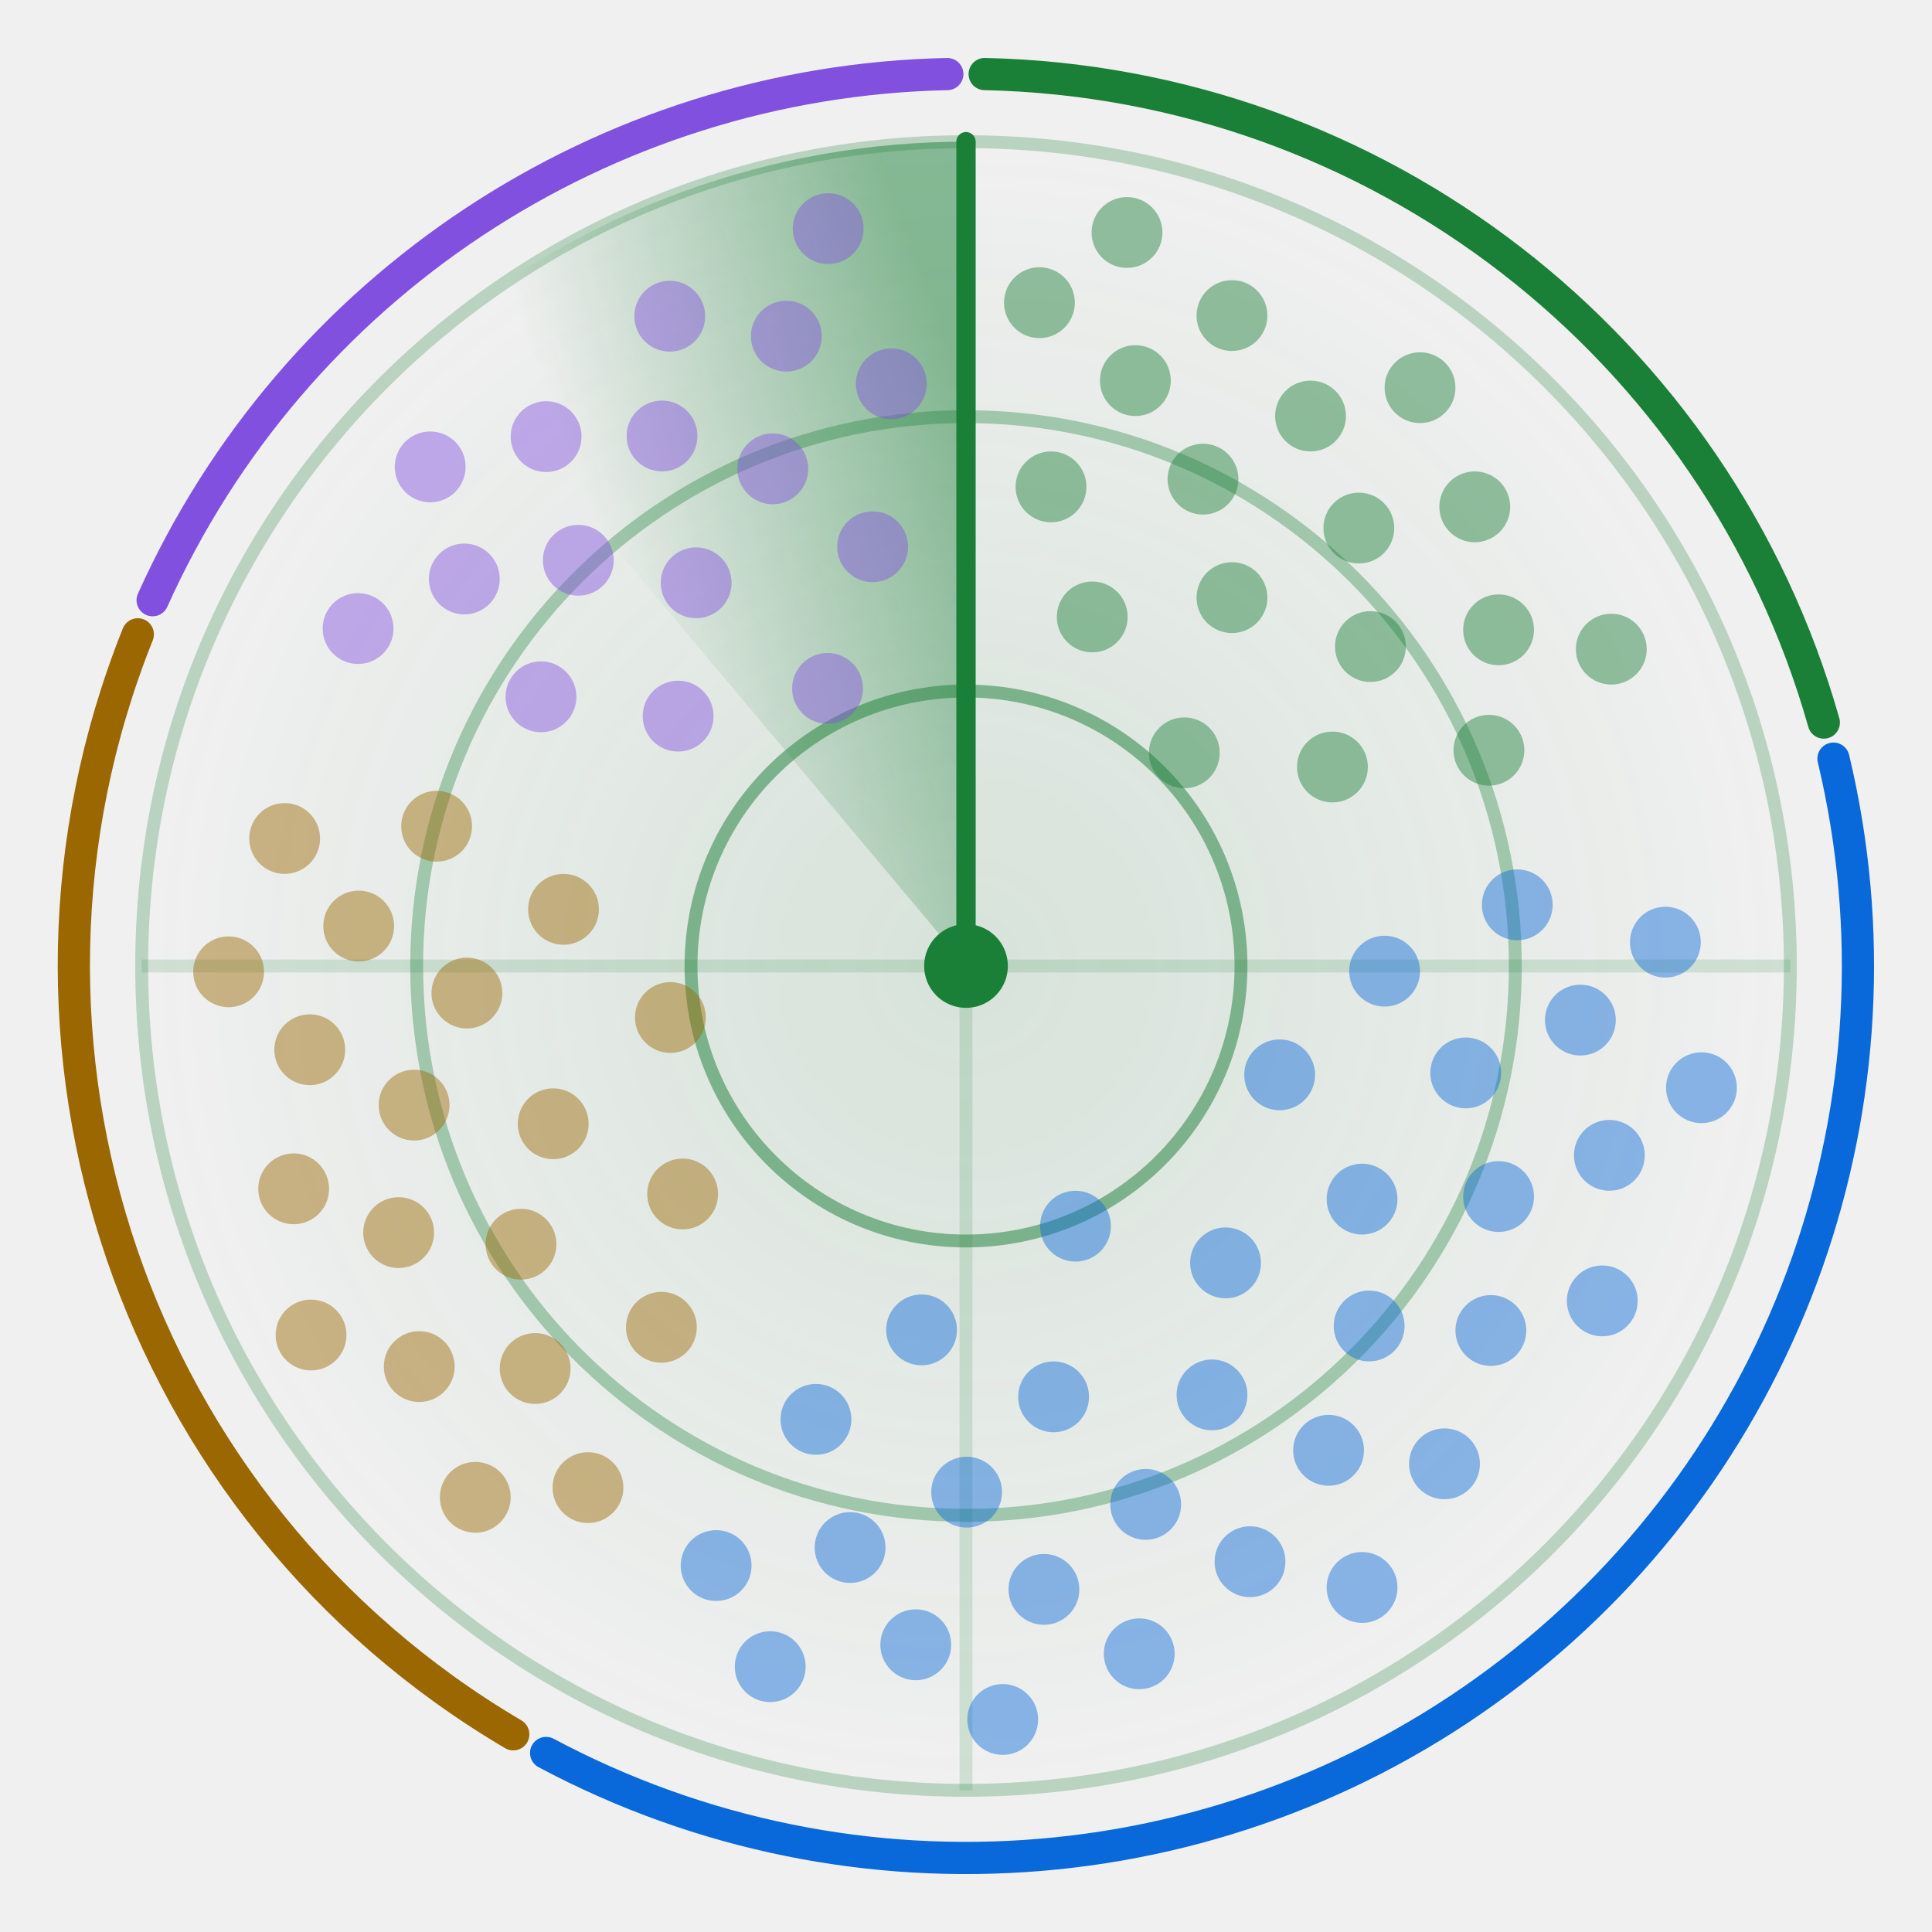
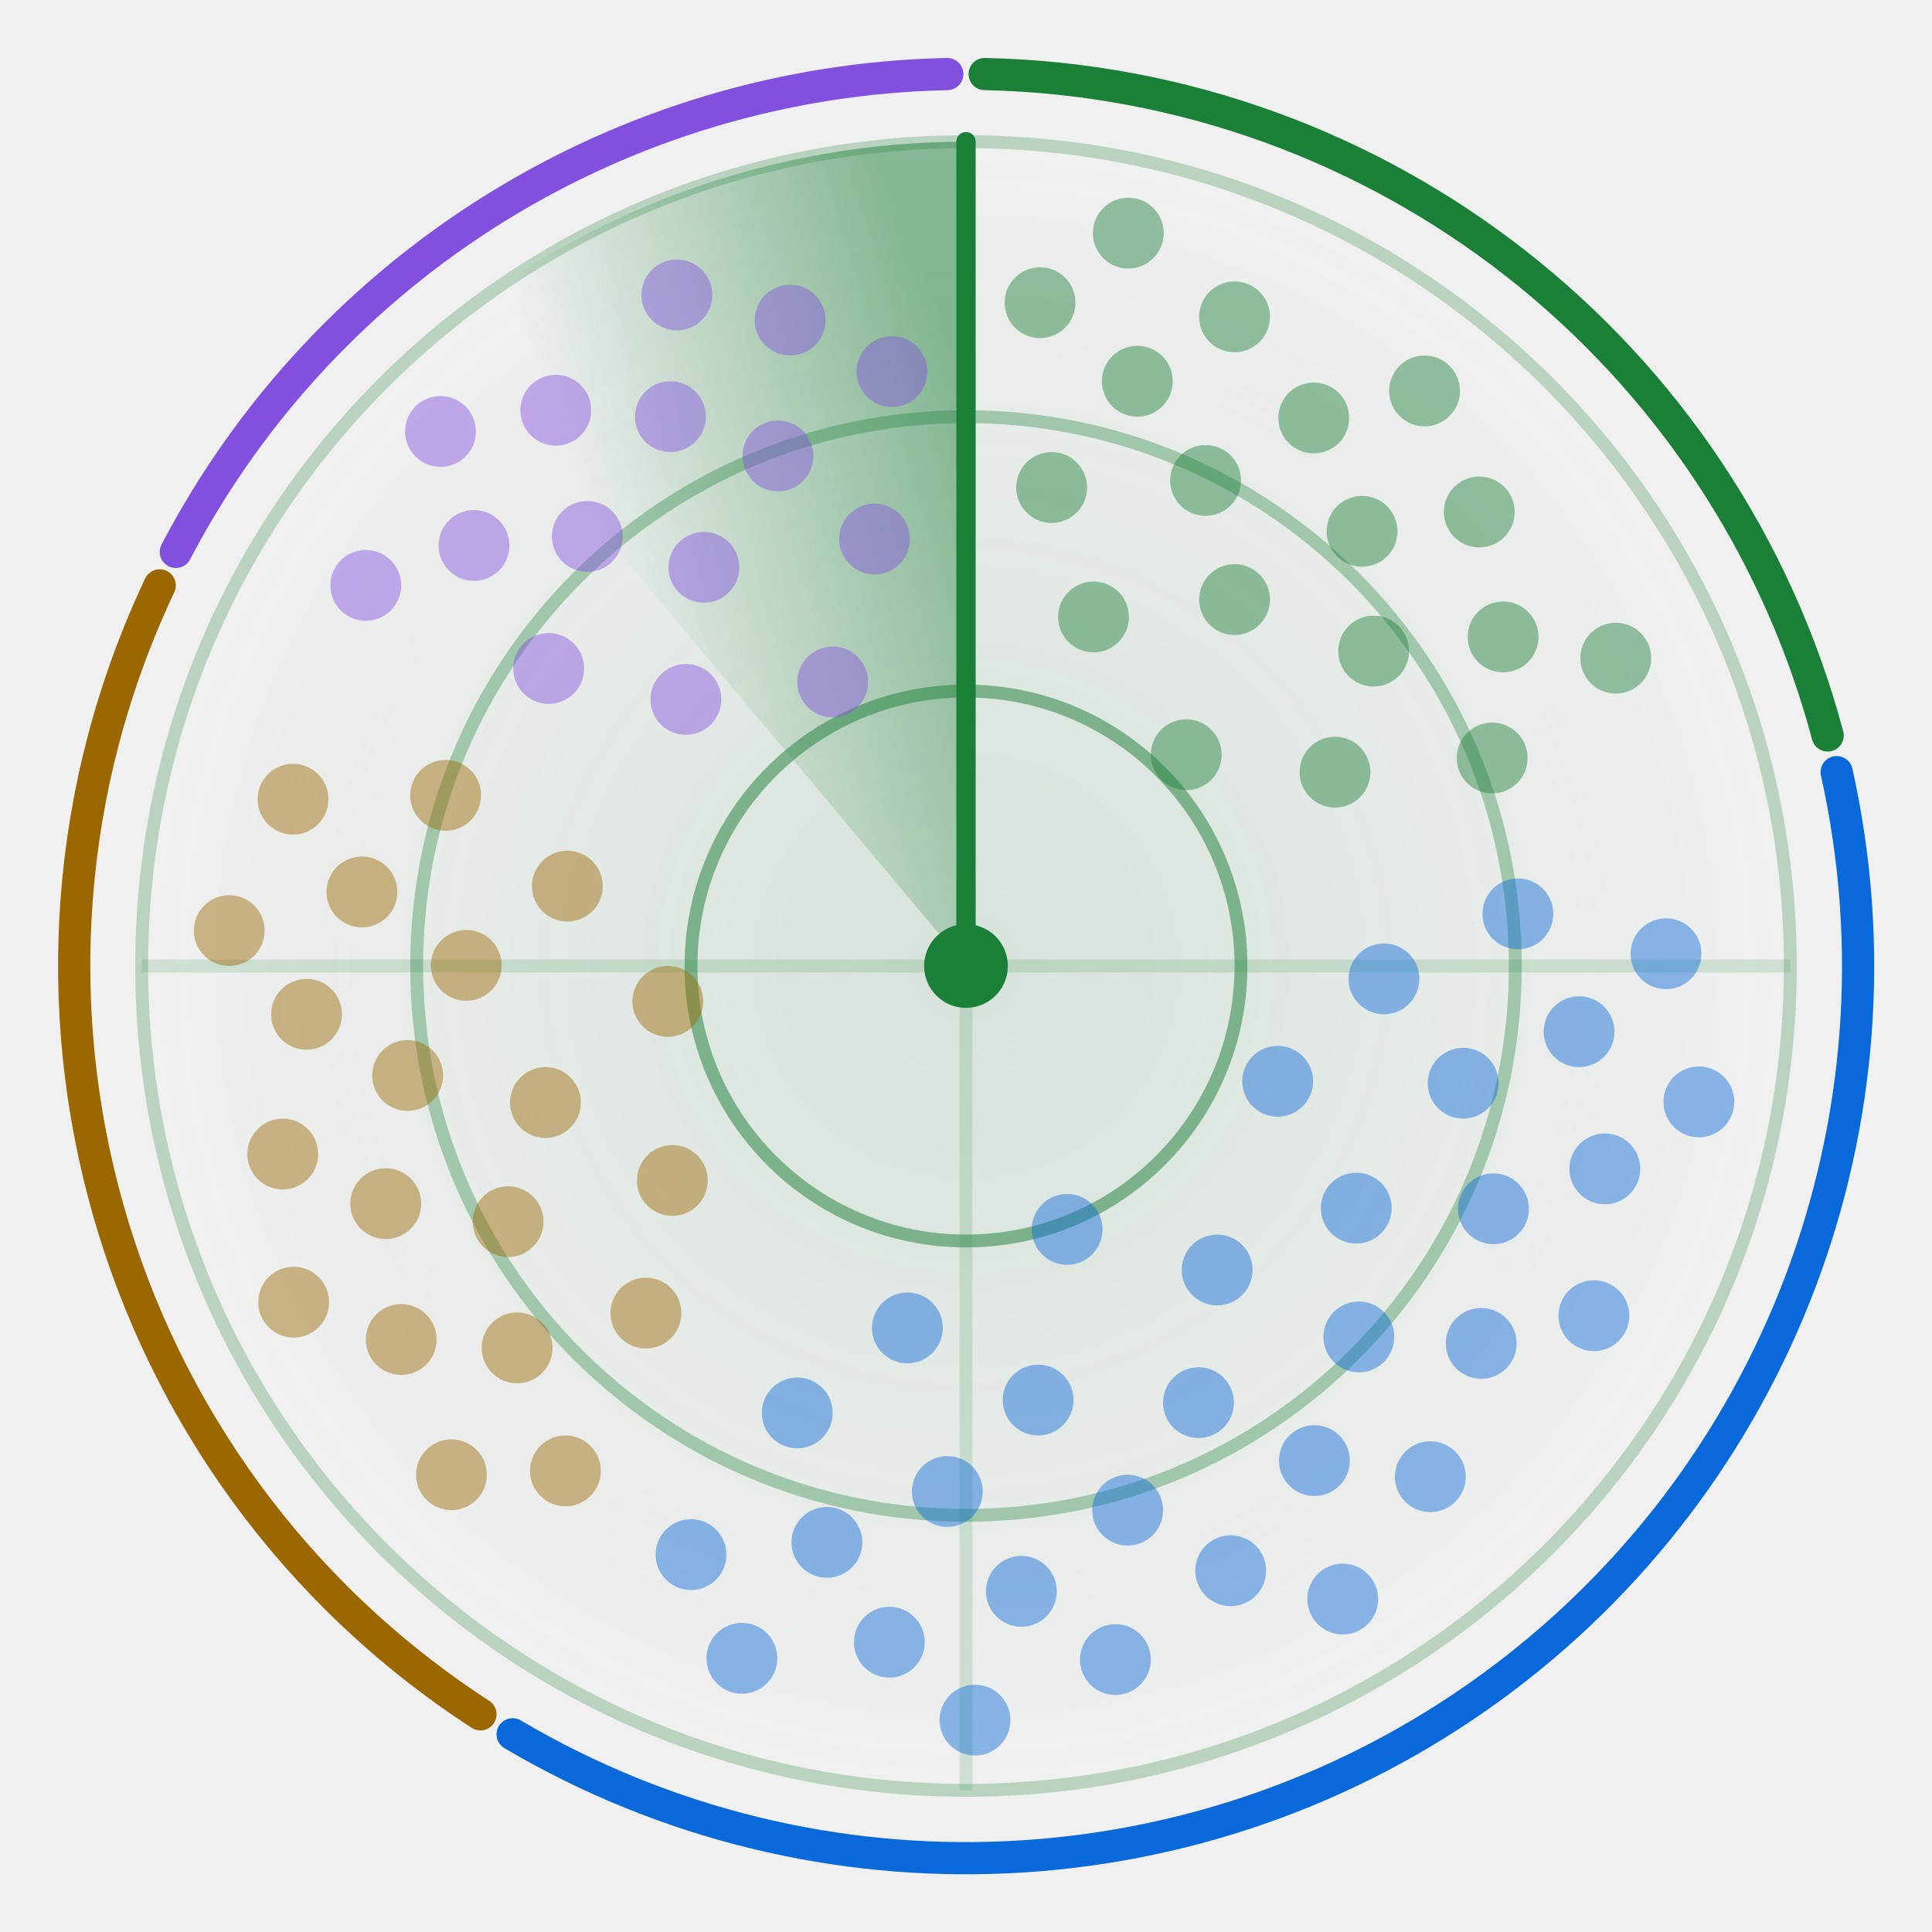
<svg xmlns="http://www.w3.org/2000/svg" width="300" height="300" viewBox="0 0 300 300" role="img" aria-labelledby="title">
  <style>.card{fill:#ffffff;stroke:#d1d9e0}.t{fill:#1f2328}.m{fill:#59636e}.ring{stroke:#1a7f37}.hub{fill:#1a7f37}.beam{stroke:#1a7f37}.s0,.s1,.g0,.g1{stop-color:#1a7f37}.a0{stop-color:#1a7f37}.a1{stop-color:#0969da}.dot.agents,.key.agents{fill:#1a7f37}.rim.agents{stroke:#1a7f37}.dot.apis,.key.apis{fill:#0969da}.rim.apis{stroke:#0969da}.dot.trials,.key.trials{fill:#9a6700}.rim.trials{stroke:#9a6700}.dot.aggregators,.key.aggregators{fill:#8250df}.rim.aggregators{stroke:#8250df}@media (prefers-color-scheme: dark) {.card{fill:#0d1117;stroke:#3d444d}.t{fill:#f0f6fc}.m{fill:#9198a1}.ring{stroke:#3fb950}.hub{fill:#3fb950}.beam{stroke:#3fb950}.s0,.s1,.g0,.g1{stop-color:#3fb950}.a0{stop-color:#3fb950}.a1{stop-color:#4493f8}.dot.agents,.key.agents{fill:#3fb950}.rim.agents{stroke:#3fb950}.dot.apis,.key.apis{fill:#4493f8}.rim.apis{stroke:#4493f8}.dot.trials,.key.trials{fill:#d29922}.rim.trials{stroke:#d29922}.dot.aggregators,.key.aggregators{fill:#ab7df8}.rim.aggregators{stroke:#ab7df8}}.rim{fill:none}.s0{stop-opacity:.5}.s1,.g1{stop-opacity:0}.g0{stop-opacity:.12}.dot{opacity:.45;animation:ping 6s linear infinite}@keyframes ping{0%,4%{opacity:1}55%,100%{opacity:.45}}.turning{animation:turn 6s linear infinite}@keyframes turn{to{transform:rotate(360deg)}}@media (prefers-reduced-motion: reduce) {.dot { animation: none; opacity: 1 } .turning { animation: none }}</style>
  <defs>
    <radialGradient id="glow">
      <stop class="g0" offset="0" />
      <stop class="g1" offset="1" />
    </radialGradient>
  </defs>
  <circle cx="150.0" cy="150.0" r="128.0" fill="url(#glow)" />
  <circle class="ring" cx="150.0" cy="150.0" r="42.7" fill="none" stroke-width="2" stroke-opacity=".5" />
  <circle class="ring" cx="150.0" cy="150.0" r="85.3" fill="none" stroke-width="2" stroke-opacity=".35" />
  <circle class="ring" cx="150.0" cy="150.0" r="128.0" fill="none" stroke-width="2" stroke-opacity=".25" />
  <path class="ring" d="M22.0 150.0H278.0M150.0 22.0V278.0" stroke-width="2" stroke-opacity=".15" />
-   <path class="rim agents" d="M152.9 11.5A138.5 138.5 0 0 1 283.2 112.2" stroke-width="5" stroke-linecap="round" />
-   <path class="rim apis" d="M284.7 117.8A138.5 138.5 0 0 1 84.8 272.2" stroke-width="5" stroke-linecap="round" />
-   <path class="rim trials" d="M79.7 269.3A138.5 138.5 0 0 1 21.4 98.5" stroke-width="5" stroke-linecap="round" />
-   <path class="rim aggregators" d="M23.7 93.2A138.5 138.5 0 0 1 147.1 11.5" stroke-width="5" stroke-linecap="round" />
+   <path class="rim agents" d="M152.9 11.5A138.5 138.5 0 0 1 283.8 114.2" stroke-width="5" stroke-linecap="round" />
+   <path class="rim apis" d="M285.2 119.9A138.5 138.5 0 0 1 79.6 269.3" stroke-width="5" stroke-linecap="round" />
+   <path class="rim trials" d="M74.6 266.2A138.5 138.5 0 0 1 24.8 90.9" stroke-width="5" stroke-linecap="round" />
+   <path class="rim aggregators" d="M27.3 85.7A138.5 138.5 0 0 1 147.1 11.5" stroke-width="5" stroke-linecap="round" />
  <defs>
    <linearGradient id="sweep" gradientUnits="userSpaceOnUse" x1="150.0" y1="60.4" x2="92.4" y2="81.4">
      <stop class="s0" offset="0" />
      <stop class="s1" offset="1" />
    </linearGradient>
  </defs>
  <g class="turning" style="transform-origin:150.0px 150.0px">
    <path fill="url(#sweep)" d="M150.0 150.0L67.7 51.9A128.0 128.0 0 0 1 150.0 22.0Z" />
    <line class="beam" x1="150.0" y1="150.0" x2="150.0" y2="22.0" stroke-width="3" stroke-linecap="round" />
  </g>
-   <circle class="dot agents" cx="183.9" cy="116.9" r="5.5" style="animation-delay:0.76s" />
-   <circle class="dot agents" cx="169.6" cy="95.8" r="5.5" style="animation-delay:0.33s" />
-   <circle class="dot agents" cx="206.9" cy="119.1" r="5.5" style="animation-delay:1.03s" />
-   <circle class="dot agents" cx="191.3" cy="92.8" r="5.5" style="animation-delay:0.60s" />
-   <circle class="dot agents" cx="163.2" cy="75.6" r="5.5" style="animation-delay:0.17s" />
-   <circle class="dot agents" cx="212.8" cy="100.4" r="5.5" style="animation-delay:0.86s" />
-   <circle class="dot agents" cx="186.8" cy="74.4" r="5.5" style="animation-delay:0.43s" />
-   <circle class="dot agents" cx="231.2" cy="116.5" r="5.5" style="animation-delay:1.13s" />
-   <circle class="dot agents" cx="211.0" cy="82.0" r="5.5" style="animation-delay:0.70s" />
-   <circle class="dot agents" cx="176.3" cy="59.1" r="5.5" style="animation-delay:0.27s" />
-   <circle class="dot agents" cx="232.7" cy="97.8" r="5.5" style="animation-delay:0.96s" />
-   <circle class="dot agents" cx="203.5" cy="64.6" r="5.5" style="animation-delay:0.53s" />
-   <circle class="dot agents" cx="161.4" cy="47.0" r="5.5" style="animation-delay:0.11s" />
-   <circle class="dot agents" cx="229.0" cy="78.7" r="5.5" style="animation-delay:0.80s" />
-   <circle class="dot agents" cx="191.3" cy="49.0" r="5.5" style="animation-delay:0.37s" />
-   <circle class="dot agents" cx="250.2" cy="100.8" r="5.5" style="animation-delay:1.06s" />
-   <circle class="dot agents" cx="220.5" cy="60.2" r="5.5" style="animation-delay:0.64s" />
-   <circle class="dot agents" cx="175.0" cy="36.1" r="5.5" style="animation-delay:0.21s" />
-   <circle class="dot apis" cx="167.0" cy="190.4" r="5.5" style="animation-delay:2.62s" />
-   <circle class="dot apis" cx="198.7" cy="166.9" r="5.5" style="animation-delay:1.82s" />
-   <circle class="dot apis" cx="143.1" cy="206.5" r="5.5" style="animation-delay:3.12s" />
-   <circle class="dot apis" cx="190.3" cy="196.1" r="5.5" style="animation-delay:2.31s" />
-   <circle class="dot apis" cx="215.0" cy="150.8" r="5.5" style="animation-delay:1.51s" />
-   <circle class="dot apis" cx="163.6" cy="216.9" r="5.5" style="animation-delay:2.81s" />
-   <circle class="dot apis" cx="211.5" cy="186.2" r="5.5" style="animation-delay:2.01s" />
-   <circle class="dot apis" cx="126.7" cy="220.4" r="5.5" style="animation-delay:3.30s" />
-   <circle class="dot apis" cx="188.2" cy="216.6" r="5.5" style="animation-delay:2.50s" />
-   <circle class="dot apis" cx="227.6" cy="166.6" r="5.5" style="animation-delay:1.70s" />
-   <circle class="dot apis" cx="150.1" cy="231.7" r="5.5" style="animation-delay:3.00s" />
-   <circle class="dot apis" cx="212.6" cy="205.9" r="5.5" style="animation-delay:2.20s" />
-   <circle class="dot apis" cx="235.6" cy="140.5" r="5.5" style="animation-delay:1.39s" />
-   <circle class="dot apis" cx="177.9" cy="233.6" r="5.5" style="animation-delay:2.69s" />
-   <circle class="dot apis" cx="232.7" cy="185.8" r="5.5" style="animation-delay:1.89s" />
-   <circle class="dot apis" cx="132.0" cy="240.3" r="5.5" style="animation-delay:3.19s" />
-   <circle class="dot apis" cx="206.3" cy="225.2" r="5.5" style="animation-delay:2.39s" />
-   <circle class="dot apis" cx="245.4" cy="158.4" r="5.5" style="animation-delay:1.58s" />
-   <circle class="dot apis" cx="162.1" cy="246.8" r="5.5" style="animation-delay:2.88s" />
-   <circle class="dot apis" cx="231.5" cy="206.6" r="5.5" style="animation-delay:2.08s" />
-   <circle class="dot apis" cx="111.2" cy="243.1" r="5.5" style="animation-delay:3.38s" />
-   <circle class="dot apis" cx="194.1" cy="242.5" r="5.5" style="animation-delay:2.58s" />
-   <circle class="dot apis" cx="249.9" cy="179.4" r="5.5" style="animation-delay:1.77s" />
-   <circle class="dot apis" cx="142.2" cy="255.4" r="5.5" style="animation-delay:3.07s" />
-   <circle class="dot apis" cx="224.3" cy="227.3" r="5.5" style="animation-delay:2.27s" />
-   <circle class="dot apis" cx="258.6" cy="146.3" r="5.5" style="animation-delay:1.47s" />
-   <circle class="dot apis" cx="176.9" cy="256.8" r="5.5" style="animation-delay:2.76s" />
-   <circle class="dot apis" cx="248.8" cy="202.0" r="5.5" style="animation-delay:1.96s" />
-   <circle class="dot apis" cx="119.6" cy="258.8" r="5.5" style="animation-delay:3.26s" />
-   <circle class="dot apis" cx="211.5" cy="246.5" r="5.5" style="animation-delay:2.46s" />
-   <circle class="dot apis" cx="264.2" cy="168.9" r="5.5" style="animation-delay:1.66s" />
-   <circle class="dot apis" cx="155.7" cy="267.0" r="5.5" style="animation-delay:2.95s" />
-   <circle class="dot trials" cx="104.1" cy="158.0" r="5.5" style="animation-delay:4.34s" />
-   <circle class="dot trials" cx="106.0" cy="185.4" r="5.5" style="animation-delay:3.85s" />
-   <circle class="dot trials" cx="87.5" cy="141.2" r="5.5" style="animation-delay:4.63s" />
-   <circle class="dot trials" cx="85.9" cy="174.5" r="5.5" style="animation-delay:4.15s" />
-   <circle class="dot trials" cx="102.7" cy="206.1" r="5.5" style="animation-delay:3.67s" />
-   <circle class="dot trials" cx="72.5" cy="154.2" r="5.5" style="animation-delay:4.45s" />
-   <circle class="dot trials" cx="80.9" cy="193.2" r="5.5" style="animation-delay:3.97s" />
-   <circle class="dot trials" cx="67.8" cy="128.3" r="5.5" style="animation-delay:4.75s" />
-   <circle class="dot trials" cx="64.3" cy="171.6" r="5.5" style="animation-delay:4.26s" />
-   <circle class="dot trials" cx="83.1" cy="212.5" r="5.5" style="animation-delay:3.78s" />
-   <circle class="dot trials" cx="55.7" cy="143.8" r="5.5" style="animation-delay:4.56s" />
-   <circle class="dot trials" cx="61.9" cy="191.4" r="5.5" style="animation-delay:4.08s" />
-   <circle class="dot trials" cx="91.3" cy="231.0" r="5.5" style="animation-delay:3.60s" />
-   <circle class="dot trials" cx="48.1" cy="163.0" r="5.5" style="animation-delay:4.38s" />
-   <circle class="dot trials" cx="65.1" cy="212.2" r="5.5" style="animation-delay:3.90s" />
-   <circle class="dot trials" cx="44.2" cy="130.2" r="5.5" style="animation-delay:4.68s" />
-   <circle class="dot trials" cx="45.6" cy="184.6" r="5.5" style="animation-delay:4.19s" />
-   <circle class="dot trials" cx="73.8" cy="232.5" r="5.5" style="animation-delay:3.71s" />
-   <circle class="dot trials" cx="35.5" cy="150.9" r="5.5" style="animation-delay:4.49s" />
-   <circle class="dot trials" cx="48.3" cy="207.3" r="5.5" style="animation-delay:4.01s" />
-   <circle class="dot aggregators" cx="128.5" cy="106.9" r="5.5" style="animation-delay:5.56s" />
-   <circle class="dot aggregators" cx="105.3" cy="111.2" r="5.5" style="animation-delay:5.18s" />
-   <circle class="dot aggregators" cx="135.5" cy="84.9" r="5.5" style="animation-delay:5.79s" />
-   <circle class="dot aggregators" cx="108.1" cy="90.5" r="5.5" style="animation-delay:5.41s" />
-   <circle class="dot aggregators" cx="84.0" cy="108.2" r="5.5" style="animation-delay:5.04s" />
-   <circle class="dot aggregators" cx="120.0" cy="72.8" r="5.5" style="animation-delay:5.65s" />
-   <circle class="dot aggregators" cx="89.8" cy="87.0" r="5.5" style="animation-delay:5.27s" />
-   <circle class="dot aggregators" cx="138.4" cy="59.6" r="5.5" style="animation-delay:5.88s" />
-   <circle class="dot aggregators" cx="102.8" cy="67.7" r="5.5" style="animation-delay:5.50s" />
-   <circle class="dot aggregators" cx="72.1" cy="89.9" r="5.5" style="animation-delay:5.13s" />
-   <circle class="dot aggregators" cx="122.1" cy="52.2" r="5.5" style="animation-delay:5.74s" />
-   <circle class="dot aggregators" cx="84.8" cy="67.8" r="5.5" style="animation-delay:5.36s" />
-   <circle class="dot aggregators" cx="55.6" cy="97.6" r="5.5" style="animation-delay:4.98s" />
-   <circle class="dot aggregators" cx="104.0" cy="49.1" r="5.5" style="animation-delay:5.59s" />
-   <circle class="dot aggregators" cx="66.8" cy="72.5" r="5.5" style="animation-delay:5.22s" />
-   <circle class="dot aggregators" cx="128.6" cy="35.5" r="5.5" style="animation-delay:5.82s" />
+   <circle class="dot agents" cx="184.2" cy="117.2" r="5.5" style="animation-delay:0.77s" />
+   <circle class="dot agents" cx="169.8" cy="95.8" r="5.5" style="animation-delay:0.34s" />
+   <circle class="dot agents" cx="207.3" cy="119.9" r="5.5" style="animation-delay:1.04s" />
+   <circle class="dot agents" cx="191.7" cy="93.1" r="5.5" style="animation-delay:0.60s" />
+   <circle class="dot agents" cx="163.3" cy="75.7" r="5.5" style="animation-delay:0.17s" />
+   <circle class="dot agents" cx="213.3" cy="101.1" r="5.5" style="animation-delay:0.87s" />
+   <circle class="dot agents" cx="187.2" cy="74.6" r="5.5" style="animation-delay:0.44s" />
+   <circle class="dot agents" cx="231.7" cy="117.7" r="5.5" style="animation-delay:1.14s" />
+   <circle class="dot agents" cx="211.5" cy="82.5" r="5.5" style="animation-delay:0.71s" />
+   <circle class="dot agents" cx="176.6" cy="59.2" r="5.5" style="animation-delay:0.27s" />
+   <circle class="dot agents" cx="233.4" cy="98.9" r="5.5" style="animation-delay:0.97s" />
+   <circle class="dot agents" cx="204.0" cy="64.9" r="5.5" style="animation-delay:0.54s" />
+   <circle class="dot agents" cx="161.5" cy="47.0" r="5.5" style="animation-delay:0.11s" />
+   <circle class="dot agents" cx="229.7" cy="79.5" r="5.5" style="animation-delay:0.81s" />
+   <circle class="dot agents" cx="191.7" cy="49.2" r="5.5" style="animation-delay:0.37s" />
+   <circle class="dot agents" cx="250.9" cy="102.2" r="5.5" style="animation-delay:1.08s" />
+   <circle class="dot agents" cx="221.2" cy="60.7" r="5.5" style="animation-delay:0.64s" />
+   <circle class="dot agents" cx="175.2" cy="36.2" r="5.5" style="animation-delay:0.21s" />
+   <circle class="dot apis" cx="165.7" cy="190.9" r="5.5" style="animation-delay:2.65s" />
+   <circle class="dot apis" cx="198.4" cy="167.9" r="5.5" style="animation-delay:1.84s" />
+   <circle class="dot apis" cx="140.9" cy="206.2" r="5.5" style="animation-delay:3.15s" />
+   <circle class="dot apis" cx="189.0" cy="197.2" r="5.5" style="animation-delay:2.34s" />
+   <circle class="dot apis" cx="214.9" cy="152.0" r="5.5" style="animation-delay:1.53s" />
+   <circle class="dot apis" cx="161.2" cy="217.4" r="5.5" style="animation-delay:2.84s" />
+   <circle class="dot apis" cx="210.6" cy="187.6" r="5.5" style="animation-delay:2.03s" />
+   <circle class="dot apis" cx="123.8" cy="219.4" r="5.5" style="animation-delay:3.34s" />
+   <circle class="dot apis" cx="186.1" cy="217.8" r="5.5" style="animation-delay:2.53s" />
+   <circle class="dot apis" cx="227.2" cy="168.2" r="5.5" style="animation-delay:1.72s" />
+   <circle class="dot apis" cx="147.1" cy="231.6" r="5.5" style="animation-delay:3.03s" />
+   <circle class="dot apis" cx="211.0" cy="207.6" r="5.5" style="animation-delay:2.22s" />
+   <circle class="dot apis" cx="235.7" cy="141.9" r="5.5" style="animation-delay:1.41s" />
+   <circle class="dot apis" cx="175.1" cy="234.5" r="5.5" style="animation-delay:2.72s" />
+   <circle class="dot apis" cx="231.9" cy="187.7" r="5.5" style="animation-delay:1.91s" />
+   <circle class="dot apis" cx="128.4" cy="239.5" r="5.5" style="animation-delay:3.23s" />
+   <circle class="dot apis" cx="204.1" cy="226.8" r="5.5" style="animation-delay:2.41s" />
+   <circle class="dot apis" cx="245.2" cy="160.2" r="5.5" style="animation-delay:1.60s" />
+   <circle class="dot apis" cx="158.6" cy="247.1" r="5.5" style="animation-delay:2.92s" />
+   <circle class="dot apis" cx="230.0" cy="208.6" r="5.5" style="animation-delay:2.10s" />
+   <circle class="dot apis" cx="107.3" cy="241.4" r="5.5" style="animation-delay:3.42s" />
+   <circle class="dot apis" cx="191.1" cy="243.9" r="5.5" style="animation-delay:2.61s" />
+   <circle class="dot apis" cx="249.2" cy="181.5" r="5.5" style="animation-delay:1.79s" />
+   <circle class="dot apis" cx="138.1" cy="255.0" r="5.5" style="animation-delay:3.11s" />
+   <circle class="dot apis" cx="222.1" cy="229.3" r="5.5" style="animation-delay:2.30s" />
+   <circle class="dot apis" cx="258.7" cy="148.1" r="5.5" style="animation-delay:1.48s" />
+   <circle class="dot apis" cx="173.2" cy="257.7" r="5.5" style="animation-delay:2.80s" />
+   <circle class="dot apis" cx="247.5" cy="204.3" r="5.5" style="animation-delay:1.99s" />
+   <circle class="dot apis" cx="115.2" cy="257.5" r="5.5" style="animation-delay:3.30s" />
+   <circle class="dot apis" cx="208.5" cy="248.3" r="5.5" style="animation-delay:2.49s" />
+   <circle class="dot apis" cx="263.8" cy="171.1" r="5.5" style="animation-delay:1.68s" />
+   <circle class="dot apis" cx="151.4" cy="267.1" r="5.5" style="animation-delay:2.99s" />
+   <circle class="dot trials" cx="103.7" cy="155.5" r="5.5" style="animation-delay:4.39s" />
+   <circle class="dot trials" cx="104.4" cy="183.3" r="5.5" style="animation-delay:3.90s" />
+   <circle class="dot trials" cx="88.1" cy="137.6" r="5.5" style="animation-delay:4.69s" />
+   <circle class="dot trials" cx="84.7" cy="171.2" r="5.5" style="animation-delay:4.20s" />
+   <circle class="dot trials" cx="100.3" cy="203.9" r="5.5" style="animation-delay:3.71s" />
+   <circle class="dot trials" cx="72.4" cy="149.9" r="5.5" style="animation-delay:4.50s" />
+   <circle class="dot trials" cx="78.9" cy="189.7" r="5.5" style="animation-delay:4.01s" />
+   <circle class="dot trials" cx="69.2" cy="123.5" r="5.5" style="animation-delay:4.80s" />
+   <circle class="dot trials" cx="63.3" cy="167.0" r="5.5" style="animation-delay:4.31s" />
+   <circle class="dot trials" cx="80.3" cy="209.3" r="5.5" style="animation-delay:3.83s" />
+   <circle class="dot trials" cx="56.2" cy="138.5" r="5.5" style="animation-delay:4.62s" />
+   <circle class="dot trials" cx="59.9" cy="186.9" r="5.5" style="animation-delay:4.13s" />
+   <circle class="dot trials" cx="87.8" cy="228.4" r="5.5" style="animation-delay:3.64s" />
+   <circle class="dot trials" cx="47.6" cy="157.5" r="5.5" style="animation-delay:4.43s" />
+   <circle class="dot trials" cx="62.3" cy="208.0" r="5.5" style="animation-delay:3.94s" />
+   <circle class="dot trials" cx="45.5" cy="124.1" r="5.5" style="animation-delay:4.73s" />
+   <circle class="dot trials" cx="43.9" cy="179.2" r="5.5" style="animation-delay:4.24s" />
+   <circle class="dot trials" cx="70.1" cy="229.0" r="5.5" style="animation-delay:3.76s" />
+   <circle class="dot trials" cx="35.6" cy="144.5" r="5.5" style="animation-delay:4.55s" />
+   <circle class="dot trials" cx="45.6" cy="202.2" r="5.5" style="animation-delay:4.06s" />
+   <circle class="dot aggregators" cx="129.3" cy="105.9" r="5.5" style="animation-delay:5.58s" />
+   <circle class="dot aggregators" cx="106.5" cy="108.6" r="5.5" style="animation-delay:5.23s" />
+   <circle class="dot aggregators" cx="135.8" cy="83.7" r="5.5" style="animation-delay:5.80s" />
+   <circle class="dot aggregators" cx="109.3" cy="88.1" r="5.5" style="animation-delay:5.44s" />
+   <circle class="dot aggregators" cx="85.2" cy="103.8" r="5.5" style="animation-delay:5.09s" />
+   <circle class="dot aggregators" cx="120.8" cy="70.8" r="5.5" style="animation-delay:5.66s" />
+   <circle class="dot aggregators" cx="91.2" cy="83.3" r="5.5" style="animation-delay:5.31s" />
+   <circle class="dot aggregators" cx="138.5" cy="57.7" r="5.5" style="animation-delay:5.88s" />
+   <circle class="dot aggregators" cx="104.1" cy="64.7" r="5.5" style="animation-delay:5.53s" />
+   <circle class="dot aggregators" cx="73.6" cy="84.7" r="5.5" style="animation-delay:5.17s" />
+   <circle class="dot aggregators" cx="122.7" cy="49.7" r="5.5" style="animation-delay:5.75s" />
+   <circle class="dot aggregators" cx="86.3" cy="63.7" r="5.5" style="animation-delay:5.39s" />
+   <circle class="dot aggregators" cx="56.8" cy="90.9" r="5.5" style="animation-delay:5.04s" />
+   <circle class="dot aggregators" cx="105.1" cy="45.8" r="5.5" style="animation-delay:5.61s" />
+   <circle class="dot aggregators" cx="68.4" cy="67.0" r="5.5" style="animation-delay:5.26s" />
  <circle class="hub" cx="150.0" cy="150.0" r="6.5" />
</svg>
